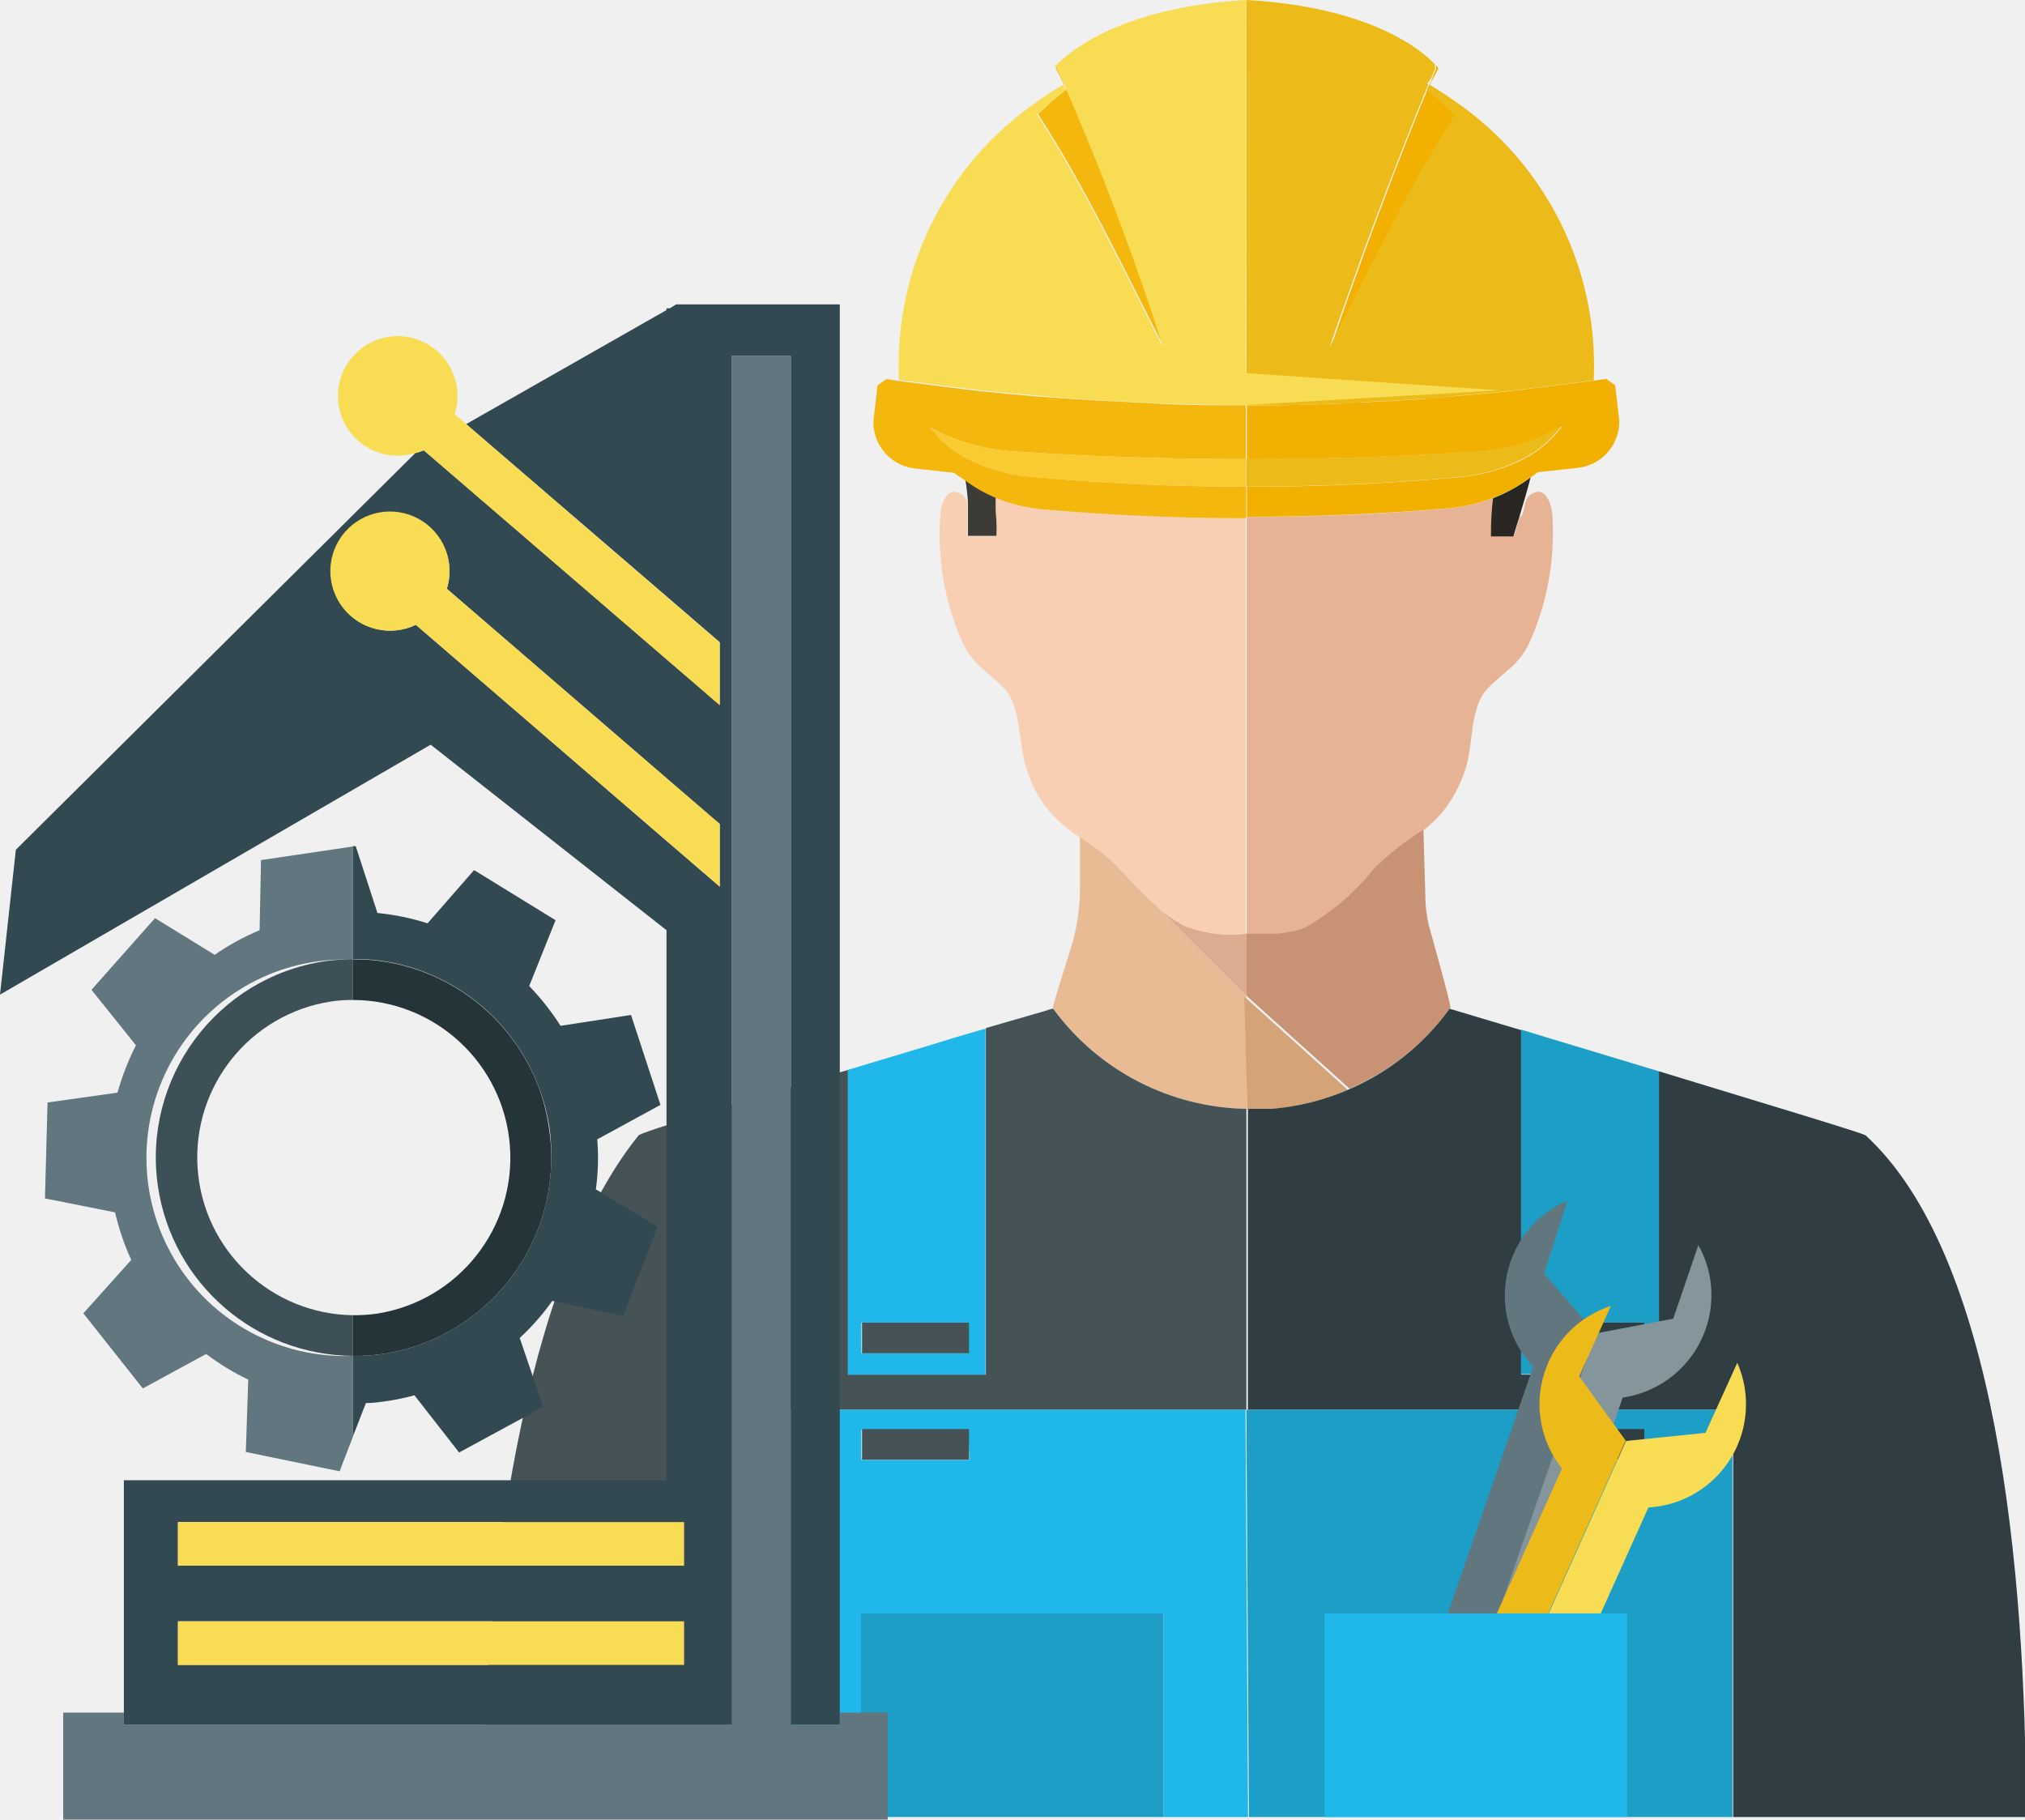
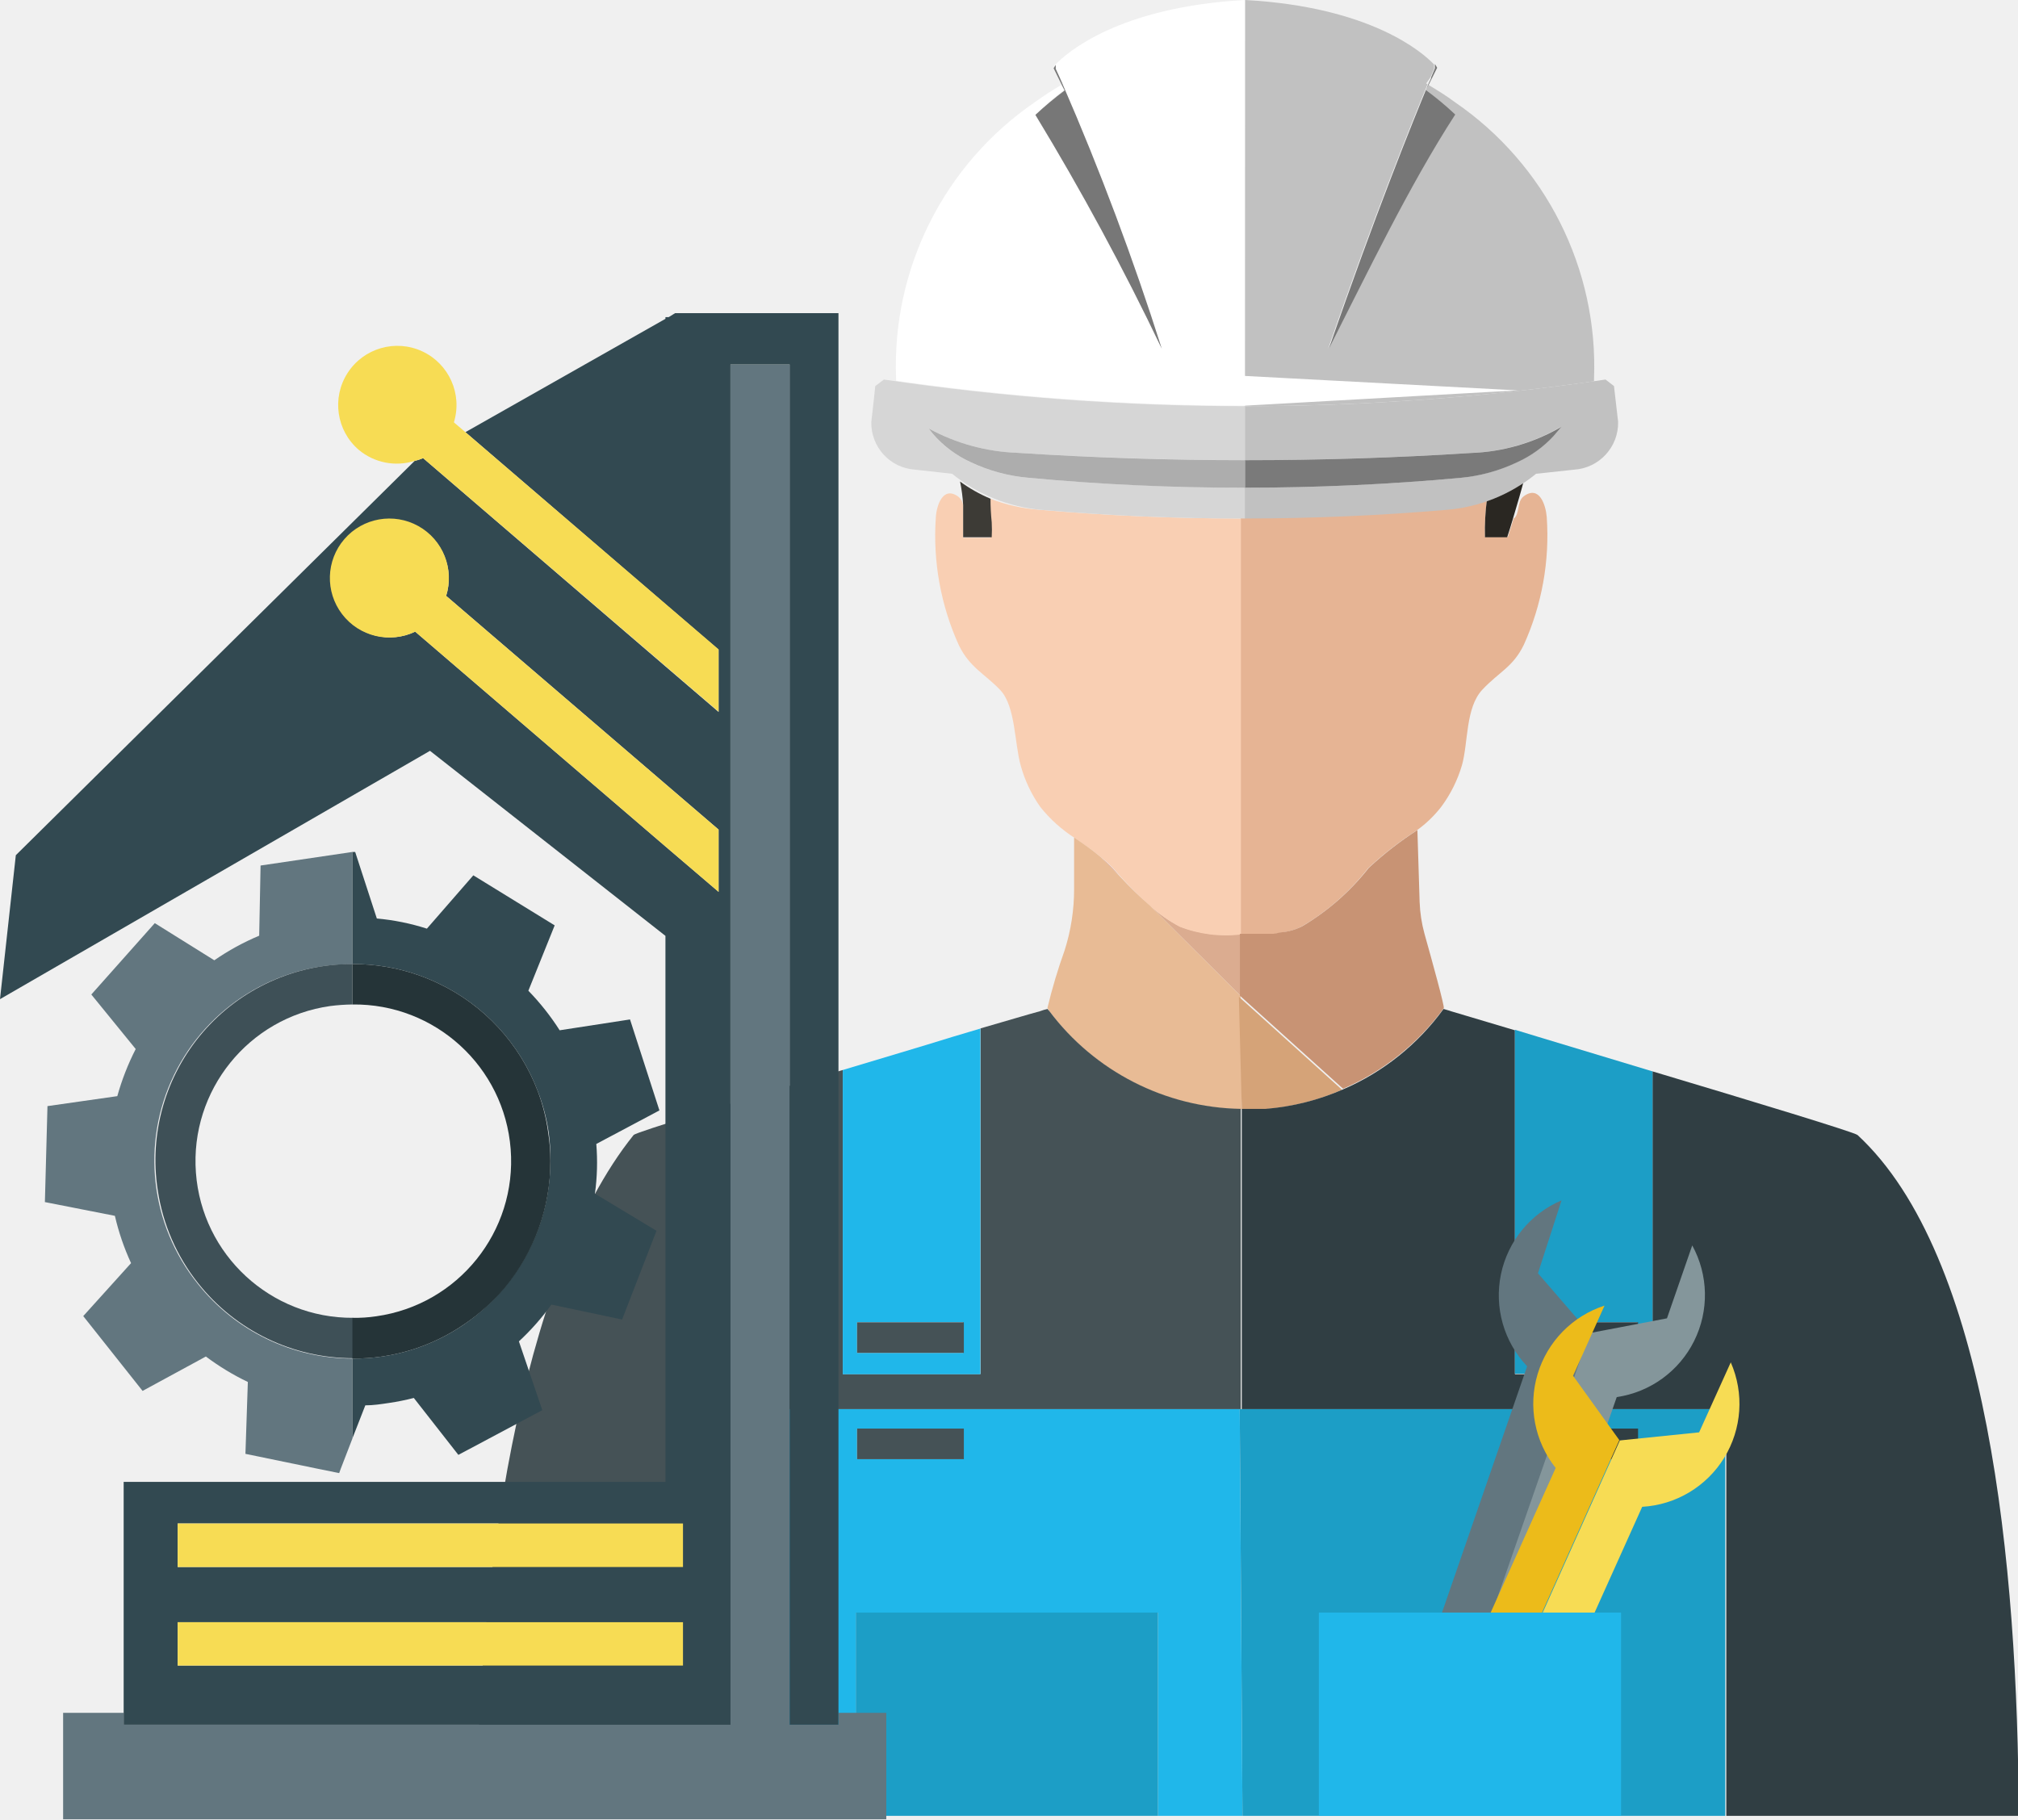
- <svg xmlns="http://www.w3.org/2000/svg" viewBox="0 0 117.55 105.63">
+ <svg xmlns="http://www.w3.org/2000/svg" viewBox="0 0 117.33 105.79">
  <defs>
-     <style>.cls-1{fill:#f3b70e;}.cls-2{fill:#f2b100;}.cls-3{fill:#dba18f;}.cls-4{fill:#dbac90;}.cls-5{fill:#e6b494;}.cls-6{fill:#f9cfb3;}.cls-7{fill:#2a2722;}.cls-8{fill:#3d3b36;}.cls-9{fill:#e8bb95;}.cls-10{fill:#455256;}.cls-11{fill:#ecbb1a;}.cls-12{fill:#c89374;}.cls-13{fill:#d5a378;}.cls-14{fill:#303e43;}.cls-15{fill:#f9cb31;}.cls-16{fill:#20b7ea;}.cls-17{fill:#1c9ec6;}.cls-18{fill:#84969b;}.cls-19{fill:#62767f;}.cls-20{fill:#f7dc54;}.cls-21{fill:#324951;}.cls-22{fill:#3e5057;}.cls-23{fill:#253438;}</style>
+     <style>.cls-1{fill:#dba18f;}.cls-2{fill:#dbac90;}.cls-3{fill:#e6b494;}.cls-4{fill:#f9cfb3;}.cls-5{fill:#2a2722;}.cls-6{fill:#3d3b36;}.cls-7{fill:#e8bb95;}.cls-8{fill:#455256;}.cls-9{fill:#c89374;}.cls-10{fill:#d5a378;}.cls-11{fill:#303e43;}.cls-12{fill:#20b7ea;}.cls-13{fill:#1c9ec6;}.cls-14{fill:#84969b;}.cls-15{fill:#62767f;}.cls-16{fill:#f7dc54;}.cls-17{fill:#ecbb1a;}.cls-18{fill:#c1c1c1;}.cls-19{fill:#d6d6d6;}.cls-20{fill:#7a7a7a;}.cls-21{fill:#fff;}.cls-22{fill:#adadad;}.cls-23{fill:#777;}.cls-24{fill:#324951;}.cls-25{fill:#3e5057;}.cls-26{fill:#253438;}</style>
  </defs>
  <g id="Capa_2" data-name="Capa 2">
    <g id="_1" data-name="1">
      <g id="_2" data-name="2">
        <g id="_2-2" data-name="2">
-           <path class="cls-1" d="M61.62,4.5c-.14-.33-.23-.52-.23-.52a1.22,1.22,0,0,0,0-.23,1.87,1.87,0,0,1-.11.2l0,0,.48.94.15.29a20.49,20.49,0,0,0-1.65,1.44c2.69,4.13,5.14,9.29,7.32,13.55A157.81,157.81,0,0,0,61.78,4.87Z" />
-           <path class="cls-2" d="M83,4.92l.5-.94,0,0-.14-.22a2.25,2.25,0,0,0,0,.25l-.22.51c0,.11-.1.24-.16.39-.87,2.08-3.1,7.6-5.75,15.33a153.47,153.47,0,0,1,7.3-13.56c-.52-.51-1.08-1-1.64-1.44Z" />
-           <path class="cls-3" d="M64.24,49.73l0,0,0,0Z" />
-           <path class="cls-3" d="M64.26,49.75l1.1,1.1-.44-.48A5.51,5.51,0,0,0,64.26,49.75Z" />
-           <path class="cls-4" d="M68.79,53.75a8.41,8.41,0,0,1-1.71-1.19l5.26,5.24V54.2A7.32,7.32,0,0,1,68.79,53.75Z" />
-           <path class="cls-5" d="M88.8,28.75c-.41.31-.21,1.05-.59,1.3l0,0c-.12.37-.23.73-.33,1.07h-1.3a16.34,16.34,0,0,1,.12-2.22,9.85,9.85,0,0,1-2.65.62q-5.83.5-11.68.49V54.2h.48l.48,0,.55,0h.39a6,6,0,0,0,.61-.1,2.5,2.5,0,0,0,.29-.05,3.38,3.38,0,0,0,.79-.29,14,14,0,0,0,3.87-3.38,19.18,19.18,0,0,1,2.83-2.21A6.54,6.54,0,0,0,84,46.79a7.6,7.6,0,0,0,1.14-2.4c.37-1.3.21-3.35,1.19-4.39s1.78-1.32,2.42-2.62A15.53,15.53,0,0,0,90.12,30C90.08,29.25,89.71,28.08,88.8,28.75Z" />
-           <path class="cls-6" d="M57.8,28.86c0,.45,0,.9,0,1.4,0,.2,0,.53,0,.88H56.17c0-.29,0-.55,0-.73,0-.41,0-.78,0-1.14a.88.88,0,0,0-.27-.52c-.91-.67-1.28.5-1.32,1.2a15.41,15.41,0,0,0,1.33,7.43c.64,1.3,1.53,1.67,2.42,2.62s.82,3.09,1.19,4.39a7.39,7.39,0,0,0,1.14,2.4,8.06,8.06,0,0,0,2,1.8c.52.37,1.06.73,1.55,1.14a6.76,6.76,0,0,1,.68.63l.44.49h0a19.82,19.82,0,0,0,1.72,1.71,8.41,8.41,0,0,0,1.71,1.19,7.32,7.32,0,0,0,3.55.45V30q-5.86,0-11.75-.51A9.27,9.27,0,0,1,57.8,28.86Z" />
-           <path class="cls-7" d="M86.55,31.14h1.3c.1-.34.21-.7.33-1.07.26-.87.52-1.75.67-2.36a9.08,9.08,0,0,1-2.18,1.21A16.34,16.34,0,0,0,86.55,31.14Z" />
-           <path class="cls-8" d="M57.8,28.86a8.33,8.33,0,0,1-1.76-1,11,11,0,0,1,.15,1.38c0,.36,0,.73,0,1.14,0,.17,0,.44,0,.73h1.65a8.47,8.47,0,0,0,0-.88C57.79,29.76,57.79,29.31,57.8,28.86Z" />
-           <path class="cls-9" d="M67.08,52.56a18.4,18.4,0,0,1-1.71-1.71l-1.13-1.12h0c-.49-.41-1-.77-1.55-1.14v3a11.72,11.72,0,0,1-.56,3.56c-.47,1.48-1.07,3.38-1,3.35l.08.15a14.19,14.19,0,0,0,11.12,5.72h.07l-.07-6.59Z" />
-           <path class="cls-10" d="M61.22,58.67h0a.94.94,0,0,1-.09-.12,2.88,2.88,0,0,0-.44.13c-.74.21-2,.58-3.46,1V79.8h-8V62.11c-6,1.8-12,3.6-12.16,3.8C30.32,74.27,28,92.53,28,105.48H45V81.84H72.35l0-13.47h0v-4h0A14.19,14.19,0,0,1,61.22,58.67Z" />
-           <path class="cls-11" d="M84.51,5.91c-.49-.35-1-.68-1.53-1l-.15.29c.56.45,1.12.93,1.64,1.44-2.67,4.13-5.14,9.29-7.3,13.55C79.82,12.48,82.05,7,82.92,4.88l-.08,0,.24-.34L83.3,4a2.25,2.25,0,0,1,0-.25C82.64,3,79.64.4,72.35,0h0V23.53c1.71,0,3.42,0,5.13-.1.57,0,1.14-.06,1.7-.09,1.15-.05,2.29-.11,3.44-.19.68,0,1.36-.12,2-.18,1-.09,2.07-.18,3.1-.29.57-.06,1.14-.14,1.71-.21l.5-.06c.86-.11,1.73-.21,2.59-.33,0,0,0-.09,0-.14A18.6,18.6,0,0,0,84.51,5.91Z" />
-           <path class="cls-2" d="M93.23,22l-.68.09c-.86.12-1.73.22-2.59.33l-.5.06c-.57.07-1.14.15-1.71.21-1,.11-2.06.2-3.1.29-.68.06-1.36.13-2,.18-1.15.08-2.29.14-3.44.19-.56,0-1.13.07-1.7.09-1.71.07-3.42.1-5.13.1v3.12q6.55,0,13.1-.42a11,11,0,0,0,5.23-1.51l-.46.54a6.5,6.5,0,0,1-2.1,1.52,10,10,0,0,1-3.31.9q-6.24.57-12.46.57V30q5.84,0,11.68-.49a9.85,9.85,0,0,0,2.65-.62,9.08,9.08,0,0,0,2.18-1.21,3.28,3.28,0,0,0,.38-.27l2.22-.24A2.71,2.71,0,0,0,94,24.44l-.24-2.08C93.55,22.21,93.43,22.13,93.23,22Z" />
-           <path class="cls-1" d="M65.52,23.34c-1.14-.05-2.29-.11-3.44-.19L60,23c-1-.09-2.06-.18-3.09-.29-.57-.06-1.13-.14-1.69-.21l-.5-.06-2.6-.33L51.46,22l-.52.37-.24,2.08a2.71,2.71,0,0,0,2.54,2.76l2.15.24c.2.16.43.3.65.45a8.33,8.33,0,0,0,1.76,1,9.27,9.27,0,0,0,2.79.67q5.88.51,11.75.51V28.25q-6.27,0-12.56-.58a9.91,9.91,0,0,1-3.31-.89,6.33,6.33,0,0,1-2.2-1.65L54,24.82a11.65,11.65,0,0,0,5.11,1.4q6.6.44,13.21.43V23.53c-1.71,0-3.42,0-5.13-.1Z" />
-           <path class="cls-12" d="M82.75,52.35l-.12-4.19a18.53,18.53,0,0,0-2.83,2.21,14,14,0,0,1-3.87,3.38,3.38,3.38,0,0,1-.79.29l-.29.05a5.55,5.55,0,0,1-.61.1h-.39c-.18,0-.36,0-.55,0l-.49,0h-.47v3.6l6,5.41a14.05,14.05,0,0,0,5.85-4.68h0c.09,0-.7-2.84-1.12-4.34A7.58,7.58,0,0,1,82.75,52.35Z" />
-           <path class="cls-13" d="M72.41,64.39h.34c.35,0,.7,0,1,0h0a14,14,0,0,0,4.48-1.13h0l-6-5.41Z" />
-           <path class="cls-14" d="M96.3,62.19V79.8h-8v-20l-3.68-1.1c-.2-.07-.35-.1-.47-.14h0a14.05,14.05,0,0,1-5.85,4.68h0a14,14,0,0,1-4.48,1.13h0c-.35,0-.7,0-1,0h-.38v4h0l0,13.47h28.17v23.64h17c0-14.57-1.75-32.63-9.31-39.57C108,65.73,102.21,64,96.3,62.19Z" />
-           <path class="cls-11" d="M72.34,26.65v1.6q6.22,0,12.46-.57a9.76,9.76,0,0,0,3.31-.91,6.34,6.34,0,0,0,2.1-1.51l.46-.54a11,11,0,0,1-5.23,1.51Q78.9,26.65,72.34,26.65Z" />
-           <path class="cls-15" d="M54,24.82l.25.31a6.19,6.19,0,0,0,2.2,1.64,9.69,9.69,0,0,0,3.31.9q6.28.58,12.56.58v-1.6q-6.6,0-13.21-.43A11.65,11.65,0,0,1,54,24.82Z" />
-           <path class="cls-16" d="M45,81.84h0v23.64h5V93.66H67.54v11.82h4.91L72.3,81.84Zm11.27,2.91H50V83h6.21Z" />
-           <path class="cls-17" d="M72.35,81.84h0l.15,23.64h28.07V81.84H72.35ZM89.24,83h6.21v1.79H89.24Z" />
-           <path class="cls-16" d="M49.21,62.11V79.8h8V59.71l-1.61.47C53.67,60.78,51.44,61.44,49.21,62.11Zm7,16.45H50V76.78h6.21Z" />
-           <path class="cls-17" d="M88.3,59.77v20h8V62.19l-6.63-2Zm7.15,18.79H89.24V76.78h6.21Z" />
-           <rect class="cls-10" x="50.04" y="82.96" width="6.21" height="1.78" />
-           <rect class="cls-10" x="50.04" y="76.78" width="6.21" height="1.78" />
-           <rect class="cls-14" x="89.24" y="82.96" width="6.21" height="1.78" />
-           <rect class="cls-14" x="89.24" y="76.78" width="6.21" height="1.78" />
-           <rect class="cls-17" x="49.97" y="93.66" width="17.57" height="11.82" />
-           <path class="cls-18" d="M97.13,76.55l-4.55.87,0,0-7,20.11,3-.27L94.2,81.13a6,6,0,0,0,4.82-4,5.93,5.93,0,0,0-.43-4.85Z" />
-           <path class="cls-19" d="M91,69.69a6,6,0,0,0-2,9.65L82.63,97.77l3-.26,7-20.11-3-3.47Z" />
-           <path class="cls-20" d="M99,83.18l-4.61.47,0,0-8.7,19.42h3l7-15.56a6,6,0,0,0,5.16-8.4Z" />
-           <path class="cls-11" d="M93.51,75.81a6,6,0,0,0-2.84,9.44l-8,17.8h3l8.7-19.42-2.7-3.73Z" />
-           <rect class="cls-16" x="76.89" y="93.66" width="17.57" height="11.82" />
-           <path class="cls-20" d="M72.34,0C65,.41,62,3.08,61.36,3.74a1.76,1.76,0,0,1-.14.17l0,0s0-.08.11-.2a1.22,1.22,0,0,1,0,.23s.09.19.23.52l.23.33-.07,0A157.81,157.81,0,0,1,67.53,20.2c-2.18-4.26-4.63-9.42-7.32-13.55.52-.51,1.09-1,1.65-1.44l-.15-.29c-.52.31-1.05.64-1.53,1a18.54,18.54,0,0,0-8,16s0,.09,0,.14l2.6.33.5.06,1.69.21c1,.11,2.06.2,3.09.29l2,.18c1.15.08,2.3.14,3.44.19l1.69.09c1.71.07,3.42.1,5.13.1l14.75-.85-14.75-1Z" />
-           <polygon class="cls-19" points="48.75 100.11 45.91 100.11 45.91 91.13 45.91 20.66 42.47 20.66 42.47 91.13 42.47 100.11 7.19 100.11 7.19 99.42 3.67 99.42 3.67 105.63 51.53 105.63 51.53 99.42 48.75 99.42 48.75 100.11" />
-           <path class="cls-21" d="M38.88,17.9h-.19V18L27.06,24.62l11.63,10,3.09,2.66v3.64l-3.09-2.66L24.6,26.14a2.56,2.56,0,0,1-.49.16L.92,49.33,0,57.74,25,43.23,38.69,54V85.93H7.19v14.18H42.47V20.66h3.44v79.45h2.84v-9h0V17.67h-9.5Zm.83,78.75H10.33V94.12H39.71Zm0-5.76H10.33V88.36H39.71Zm2.07-39.42-3.09-2.66L24.14,36.27a3.44,3.44,0,1,1,1.8-2.09l12.75,11,3.09,2.66Z" />
-           <path class="cls-19" d="M15.07,54a14.32,14.32,0,0,0-2.61,1.43L9,53.3,5.31,57.46l2.58,3.22a15.06,15.06,0,0,0-1.07,2.75L2.76,64l-.15,5.57,4.07.81a14.25,14.25,0,0,0,.94,2.76l-2.78,3.1,3.45,4.36,3.68-2a13.85,13.85,0,0,0,2.44,1.49l-.14,4.2,4.22.87,1.23.25.09-.25.68-1.76V78.71a11.51,11.51,0,1,1,0-23V49.14l-5.34.79Z" />
-           <path class="cls-21" d="M36.63,58.92l-4.09.63a15,15,0,0,0-1.82-2.31l1.53-3.82-4.73-2.91-2.7,3.09a14.05,14.05,0,0,0-2.91-.6l-1.26-3.88-.16,0v6.55a11.23,11.23,0,0,1,3.8.63,12,12,0,0,1,1.17.48,11.51,11.51,0,0,1,5.81,6.31,11.3,11.3,0,0,1,.63,2.4A10.75,10.75,0,0,1,32,67.19a11.51,11.51,0,0,1-5,9.52,11.36,11.36,0,0,1-4.78,1.89,11.25,11.25,0,0,1-1.73.11v4.67l.75-1.93c.46,0,.92-.07,1.38-.14A13.59,13.59,0,0,0,24.06,81l2.59,3.32,4.88-2.65-1.36-4a13.8,13.8,0,0,0,1.89-2.15l4.11.87,2-5.18-3.58-2.17a13.32,13.32,0,0,0,.08-2.9l3.67-2Z" />
-           <path class="cls-22" d="M9.17,68.89a11.52,11.52,0,0,0,11.32,9.82V76.35A9.16,9.16,0,0,1,19.2,58.14a8,8,0,0,1,1.29-.09V55.69h0a11.39,11.39,0,0,0-1.64.11A11.53,11.53,0,0,0,9.17,68.89Z" />
-           <path class="cls-23" d="M31.27,63.11a11.51,11.51,0,0,0-5.81-6.31,12,12,0,0,0-1.17-.48,11.23,11.23,0,0,0-3.8-.63v2.36a9.16,9.16,0,0,1,1.39,18.21,9.36,9.36,0,0,1-1.39.09v2.36h0a11.25,11.25,0,0,0,1.73-.11A11.36,11.36,0,0,0,27,76.71a11.51,11.51,0,0,0,5-9.52,10.75,10.75,0,0,0-.13-1.68A11.3,11.3,0,0,0,31.27,63.11Z" />
-           <path class="cls-20" d="M25.94,34.18a3.46,3.46,0,1,0-1.8,2.09L38.69,48.81l3.09,2.66V47.83l-3.09-2.66Z" />
-           <path class="cls-20" d="M27.06,24.62l-.67-.57a3.47,3.47,0,1,0-2.28,2.25,2.56,2.56,0,0,0,.49-.16L38.69,38.28l3.09,2.66V37.3l-3.09-2.66Z" />
-           <polygon class="cls-20" points="10.33 88.36 10.33 90.89 38.69 90.89 39.71 90.89 39.71 88.36 38.69 88.36 10.33 88.36" />
-           <rect class="cls-20" x="10.33" y="94.12" width="29.38" height="2.53" />
+           <path class="cls-1" d="M64,49.84h0Z" />
+           <path class="cls-1" d="M64,49.85,65.15,51l-.44-.49A7.93,7.93,0,0,0,64,49.85Z" />
+           <path class="cls-2" d="M68.57,53.86a8.33,8.33,0,0,1-1.7-1.19l5.26,5.24v-3.6A7.38,7.38,0,0,1,68.57,53.86Z" />
+           <path class="cls-3" d="M88.59,28.86c-.41.3-.21,1.05-.59,1.3l0,0c-.11.37-.22.73-.33,1.06H86.34A13.59,13.59,0,0,1,86.46,29a9.83,9.83,0,0,1-2.66.62q-5.83.5-11.67.49V54.31h1l.55,0H74c.21,0,.41-.07.61-.1l.28-.05a3.46,3.46,0,0,0,.8-.29,13.79,13.79,0,0,0,3.86-3.39,20.22,20.22,0,0,1,2.83-2.2,6.84,6.84,0,0,0,1.42-1.37A7.7,7.7,0,0,0,85,44.5c.37-1.31.2-3.35,1.19-4.4s1.78-1.31,2.41-2.61a15.41,15.41,0,0,0,1.33-7.43C89.87,29.36,89.5,28.19,88.59,28.86Z" />
+           <path class="cls-4" d="M57.58,29c0,.45,0,.9,0,1.4a7.87,7.87,0,0,1,0,.87H56c0-.28,0-.55,0-.72,0-.41,0-.78,0-1.14a.78.78,0,0,0-.27-.52c-.9-.67-1.28.5-1.32,1.2a15.42,15.42,0,0,0,1.34,7.43c.63,1.3,1.52,1.67,2.41,2.61s.82,3.1,1.19,4.4a7.7,7.7,0,0,0,1.14,2.4,8.24,8.24,0,0,0,2,1.8c.53.37,1.06.73,1.55,1.14a6.87,6.87,0,0,1,.69.63l.44.49h0a21.34,21.34,0,0,0,1.72,1.71,8.75,8.75,0,0,0,1.7,1.19,7.38,7.38,0,0,0,3.56.45V30.15q-5.88,0-11.76-.51A9.73,9.73,0,0,1,57.58,29Z" />
+           <path class="cls-5" d="M86.34,31.24h1.29c.11-.33.22-.69.33-1.06.26-.87.52-1.75.67-2.36A9,9,0,0,1,86.46,29,13.59,13.59,0,0,0,86.34,31.24Z" />
+           <path class="cls-6" d="M57.59,29a8.66,8.66,0,0,1-1.77-1A9.39,9.39,0,0,1,56,29.38c0,.36,0,.73,0,1.14,0,.17,0,.44,0,.72h1.66a7.87,7.87,0,0,0,0-.87A13.16,13.16,0,0,1,57.59,29Z" />
+           <path class="cls-7" d="M66.87,52.67A21.34,21.34,0,0,1,65.15,51L64,49.84h0c-.49-.41-1-.77-1.55-1.14v3a11.7,11.7,0,0,1-.55,3.56,32.09,32.09,0,0,0-1,3.35l.08.15A14.18,14.18,0,0,0,72.12,64.5h.08l-.07-6.59Z" />
+           <path class="cls-8" d="M61,58.78h0v0a.31.31,0,0,1-.09-.11,2.88,2.88,0,0,0-.44.13c-.74.2-2,.58-3.46,1v20.1H49V62.22C43,64,37,65.82,36.84,66c-6.73,8.36-9.11,26.62-9.11,39.57h17V81.94H72.14V68.48h0v-4h0A14.22,14.22,0,0,1,61,58.78Z" />
+           <path class="cls-9" d="M82.54,52.46l-.13-4.19a20.22,20.22,0,0,0-2.83,2.2,14,14,0,0,1-3.86,3.39,3.46,3.46,0,0,1-.8.29l-.28.05c-.2,0-.4.08-.61.1h-.4l-.54,0h-1v3.6l6,5.41a14.2,14.2,0,0,0,5.85-4.68h0c.09,0-.7-2.84-1.12-4.34A8.09,8.09,0,0,1,82.54,52.46Z" />
+           <path class="cls-10" d="M72.2,64.5h.34c.35,0,.7,0,1,0h0a14.05,14.05,0,0,0,4.49-1.13h0l-6-5.41Z" />
+           <path class="cls-11" d="M96.08,62.3V79.91h-8v-20l-3.69-1.1c-.19-.07-.35-.1-.46-.14h0a14.12,14.12,0,0,1-5.85,4.68h0a14.05,14.05,0,0,1-4.49,1.13h0c-.35,0-.7,0-1,0h-.39v4h0V81.94h28.17v23.65h17C117.33,91,115.58,73,108,66,107.82,65.84,102,64.07,96.08,62.3Z" />
+           <path class="cls-12" d="M44.77,81.94h0v23.65h5V93.77H67.33v11.82h4.91l-.16-23.65ZM56,84.85H49.83V83.07H56Z" />
+           <path class="cls-13" d="M72.14,81.94h-.06l.16,23.65h28.07V81.94H72.14ZM89,83.07h6.21v1.78H89Z" />
+           <path class="cls-12" d="M49,62.22V79.91h8V59.81l-1.61.48C53.46,60.89,51.22,61.55,49,62.22Zm7,16.45H49.83V76.89H56Z" />
+           <path class="cls-13" d="M88.08,59.88v20h8V62.3l-6.62-2Zm7.16,18.79H89V76.89h6.21Z" />
+           <rect class="cls-8" x="49.83" y="83.07" width="6.21" height="1.78" />
+           <rect class="cls-8" x="49.83" y="76.89" width="6.21" height="1.78" />
+           <rect class="cls-11" x="89.03" y="83.07" width="6.21" height="1.78" />
+           <rect class="cls-11" x="89.03" y="76.89" width="6.21" height="1.78" />
+           <rect class="cls-13" x="49.76" y="93.77" width="17.57" height="11.82" />
+           <path class="cls-14" d="M96.92,76.66l-4.56.87,0,0-7,20.11,3-.27L94,81.24a6,6,0,0,0,4.39-8.82Z" />
+           <path class="cls-15" d="M90.79,69.8a6,6,0,0,0-2,9.65L82.42,97.88l3-.26,7-20.11-3-3.47Z" />
+           <path class="cls-16" d="M98.79,83.29l-4.61.47,0,0-8.7,19.42h3l7-15.56a6,6,0,0,0,5.15-8.4Z" />
+           <path class="cls-17" d="M93.29,75.92a6,6,0,0,0-2.84,9.44l-8,17.8h3l8.7-19.42L91.46,80Z" />
+           <rect class="cls-12" x="76.68" y="93.77" width="17.57" height="11.82" />
+           <path class="cls-17" d="M83.54,4l0,0-.15-.19Z" />
+           <path class="cls-18" d="M84.59,5.94c-.48-.36-1-.68-1.53-1l-.16.29a18.93,18.93,0,0,1,1.66,1.45c-2.69,4.15-5.16,9.32-7.34,13.6C79.89,12.53,82.13,7,83,4.9l-.08-.05.24-.34L83.38,4a1.51,1.51,0,0,1,0-.25C82.72,3.05,79.7.4,72.39,0h0V23.62a144.43,144.43,0,0,0,20.29-1.45c0-.05,0-.09,0-.14A18.64,18.64,0,0,0,84.59,5.94Z" />
+           <path class="cls-18" d="M93.35,22.07a144,144,0,0,1-21,1.55v3.14q6.57,0,13.15-.42a11.18,11.18,0,0,0,5.25-1.52l-.46.54a6.55,6.55,0,0,1-2.11,1.52,9.75,9.75,0,0,1-3.32.91q-6.26.57-12.51.57v1.79q5.87,0,11.72-.5a9.44,9.44,0,0,0,5.24-2.1l2.22-.24a2.73,2.73,0,0,0,2.55-2.78l-.24-2.08Z" />
+           <path class="cls-19" d="M50.89,22.45c-.07.7-.15,1.39-.23,2.08a2.72,2.72,0,0,0,2.54,2.78l2.16.24a9.52,9.52,0,0,0,5.22,2.1q5.9.51,11.8.5V28.36q-6.3,0-12.61-.58a9.8,9.8,0,0,1-3.33-.9,6.47,6.47,0,0,1-2.21-1.65L54,24.92a11.65,11.65,0,0,0,5.13,1.41q6.63.42,13.26.43V23.62a144,144,0,0,1-21-1.55Z" />
+           <path class="cls-20" d="M72.38,26.76v1.6q6.25,0,12.51-.57a9.75,9.75,0,0,0,3.32-.91,6.55,6.55,0,0,0,2.11-1.52l.46-.54a11.18,11.18,0,0,1-5.25,1.52Q79,26.76,72.38,26.76Z" />
+           <path class="cls-21" d="M72.38,0C65,.41,62,3.09,61.36,3.76a1.76,1.76,0,0,1-.14.17l0,0,.12-.2a1.8,1.8,0,0,1,0,.23l.24.53.22.33-.06,0a159.86,159.86,0,0,1,5.77,15.39A153.5,153.5,0,0,0,60.2,6.68a20.5,20.5,0,0,1,1.66-1.45l-.15-.29a17.65,17.65,0,0,0-1.54,1A18.58,18.58,0,0,0,52.1,22s0,.1,0,.14a144.15,144.15,0,0,0,20.27,1.45l15.86-.89-15.86-.84Z" />
+           <path class="cls-22" d="M54,24.92l.24.31a6.47,6.47,0,0,0,2.21,1.65,9.8,9.8,0,0,0,3.33.9q6.3.59,12.61.58v-1.6q-6.63,0-13.26-.43A11.65,11.65,0,0,1,54,24.92Z" />
+           <path class="cls-23" d="M61.62,4.52,61.38,4a1.8,1.8,0,0,0,0-.23l-.12.2,0,0,.49,1,.15.29A20.5,20.5,0,0,0,60.2,6.68a153.5,153.5,0,0,1,7.35,13.6A159.86,159.86,0,0,0,61.78,4.89C61.72,4.75,61.66,4.63,61.62,4.52Z" />
+           <path class="cls-23" d="M83.06,4.94l.5-1,0,0-.13-.22a1.51,1.51,0,0,0,0,.25l-.22.52c0,.11-.1.24-.16.39-.87,2.09-3.11,7.63-5.78,15.38,2.18-4.28,4.65-9.45,7.34-13.6A18.93,18.93,0,0,0,82.9,5.23Z" />
+           <polygon class="cls-15" points="48.75 100.29 45.91 100.29 45.91 91.35 45.91 21.19 42.47 21.19 42.47 91.35 42.47 100.29 7.19 100.29 7.19 99.6 3.67 99.6 3.67 105.79 51.53 105.79 51.53 99.6 48.75 99.6 48.75 100.29" />
+           <path class="cls-24" d="M38.88,18.44h-.19v.1L27.06,25.13l11.63,10,3.09,2.65v3.62l-3.09-2.65L24.6,26.64a2.56,2.56,0,0,1-.49.16L.92,49.73,0,58.1,25,43.66,38.69,54.42V86.17H7.19v14.12H42.47V21.19h3.44v79.1h2.84V91.35h0V18.21h-9.5Zm.83,78.41H10.33V94.33H39.71Zm0-5.73H10.33V88.59H39.71Zm2.07-39.26-3.09-2.64L24.14,36.73a3.43,3.43,0,1,1,1.8-2.08L38.69,45.59l3.09,2.65Z" />
+           <path class="cls-15" d="M15.07,54.41a14.32,14.32,0,0,0-2.61,1.43L9,53.68,5.31,57.83,7.89,61a14.69,14.69,0,0,0-1.07,2.74l-4.06.58L2.61,69.9l4.07.8a14.15,14.15,0,0,0,.94,2.75L4.84,76.53l3.45,4.35,3.68-2a14.42,14.42,0,0,0,2.44,1.48l-.14,4.18,4.22.87,1.23.25.09-.25.68-1.76V79a11.5,11.5,0,0,1-9-4.36,11.42,11.42,0,0,1,9-18.57V49.54l-5.34.79Z" />
+           <path class="cls-24" d="M36.63,59.28l-4.09.63a14.5,14.5,0,0,0-1.82-2.3l1.53-3.8L27.52,50.9,24.82,54a13.42,13.42,0,0,0-2.91-.59l-1.26-3.87-.16,0v6.52a11.48,11.48,0,0,1,3.8.63,12,12,0,0,1,1.17.48,11.43,11.43,0,0,1,5.81,6.29,11,11,0,0,1,.63,2.38A10.53,10.53,0,0,1,32,67.51a11.45,11.45,0,0,1-2.68,7.36A11.57,11.57,0,0,1,27,77a11.32,11.32,0,0,1-6.51,2v4.64l.75-1.92c.46,0,.92-.07,1.38-.14a13.59,13.59,0,0,0,1.44-.29l2.59,3.31L31.53,82l-1.36-4a14.2,14.2,0,0,0,1.89-2.14l4.11.87,2-5.16-3.58-2.16a13.24,13.24,0,0,0,.08-2.89l3.67-1.95Z" />
+           <path class="cls-25" d="M9.17,69.2a11.38,11.38,0,0,0,2.36,5.43,11.49,11.49,0,0,0,9,4.35V76.63A9.11,9.11,0,0,1,19.2,58.5a11.18,11.18,0,0,1,1.29-.09V56.06h0A11.4,11.4,0,0,0,9.17,69.2Z" />
+           <path class="cls-26" d="M31.27,63.46a11.43,11.43,0,0,0-5.81-6.29,12,12,0,0,0-1.17-.48,11.48,11.48,0,0,0-3.8-.63v2.35a9.11,9.11,0,0,1,1.39,18.13,8.18,8.18,0,0,1-1.39.09V79h0A11.32,11.32,0,0,0,27,77a11.57,11.57,0,0,0,2.35-2.12A11.45,11.45,0,0,0,32,67.51a10.53,10.53,0,0,0-.13-1.67A11,11,0,0,0,31.27,63.46Z" />
+           <path class="cls-16" d="M25.94,34.65a3.46,3.46,0,1,0-1.8,2.08L38.69,49.22l3.09,2.64V48.24l-3.09-2.65Z" />
+           <path class="cls-16" d="M27.06,25.13l-.67-.57a3.44,3.44,0,1,0-5.53,1.6,3.45,3.45,0,0,0,3.25.64,2.56,2.56,0,0,0,.49-.16L38.69,38.73l3.09,2.65V37.76l-3.09-2.65Z" />
+           <polygon class="cls-16" points="10.33 88.59 10.33 91.12 38.69 91.12 39.71 91.12 39.71 88.59 38.69 88.59 10.33 88.59" />
+           <rect class="cls-16" x="10.33" y="94.33" width="29.38" height="2.52" />
        </g>
      </g>
    </g>
  </g>
</svg>
